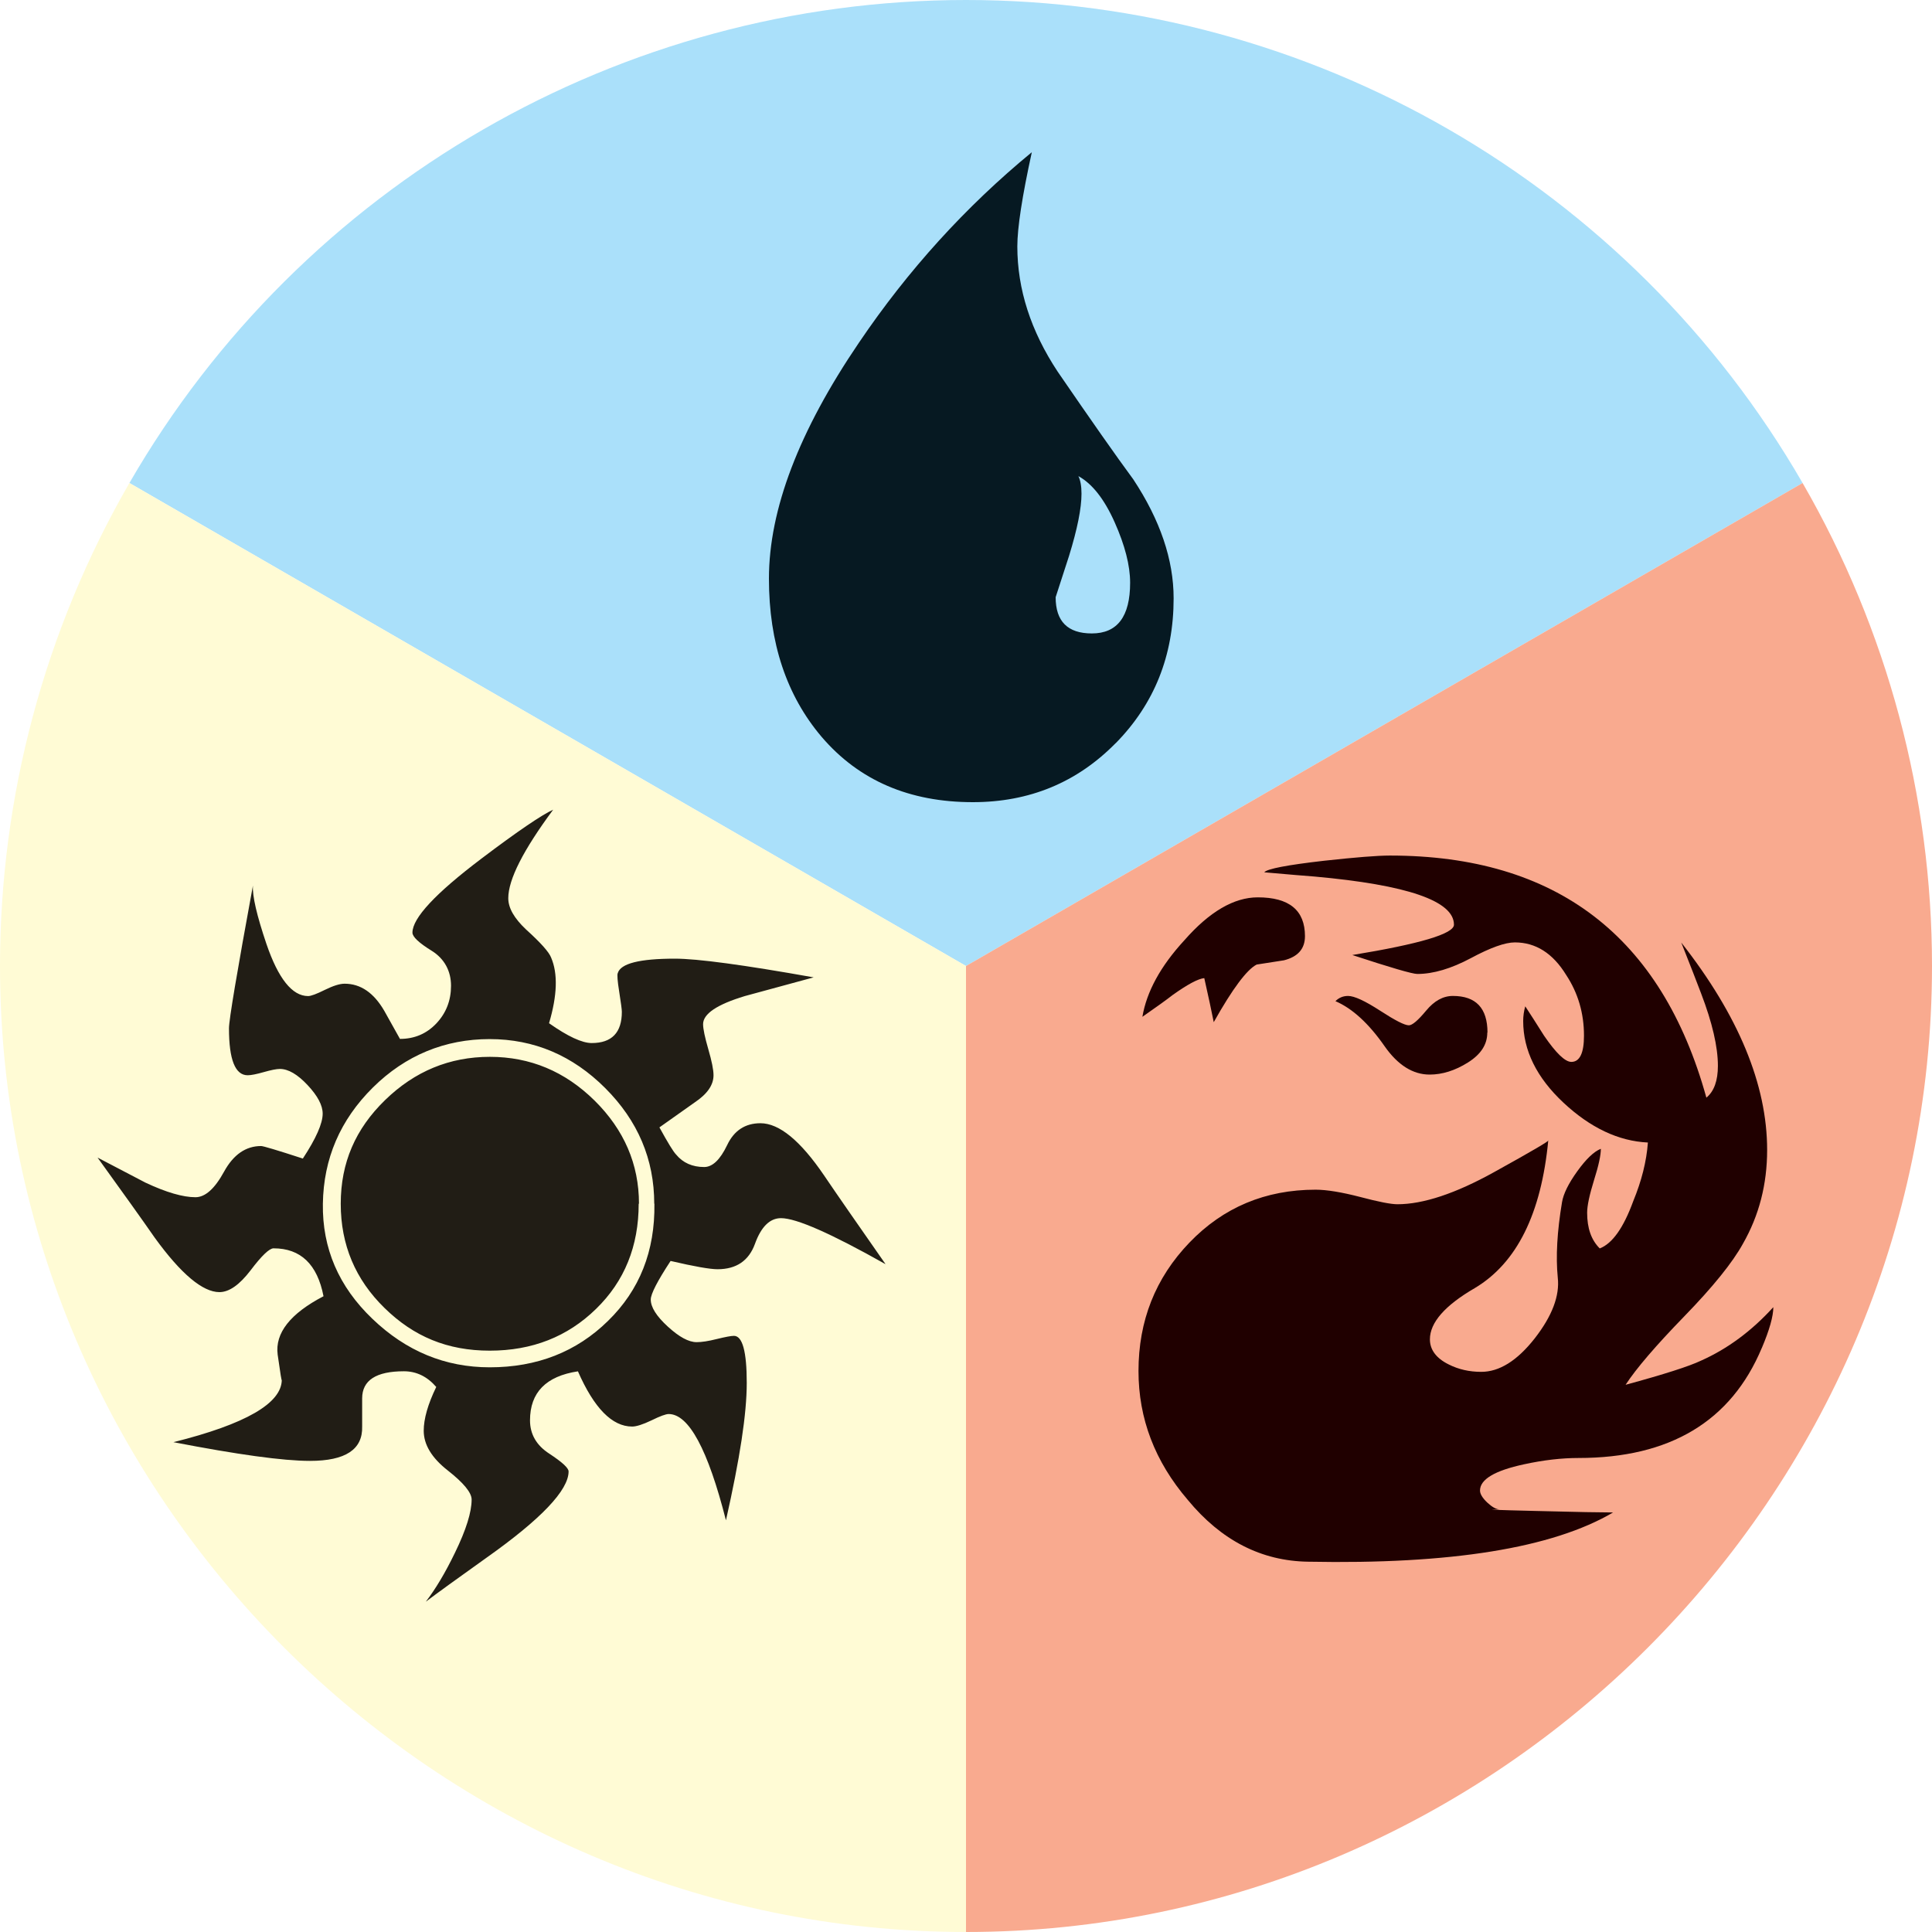
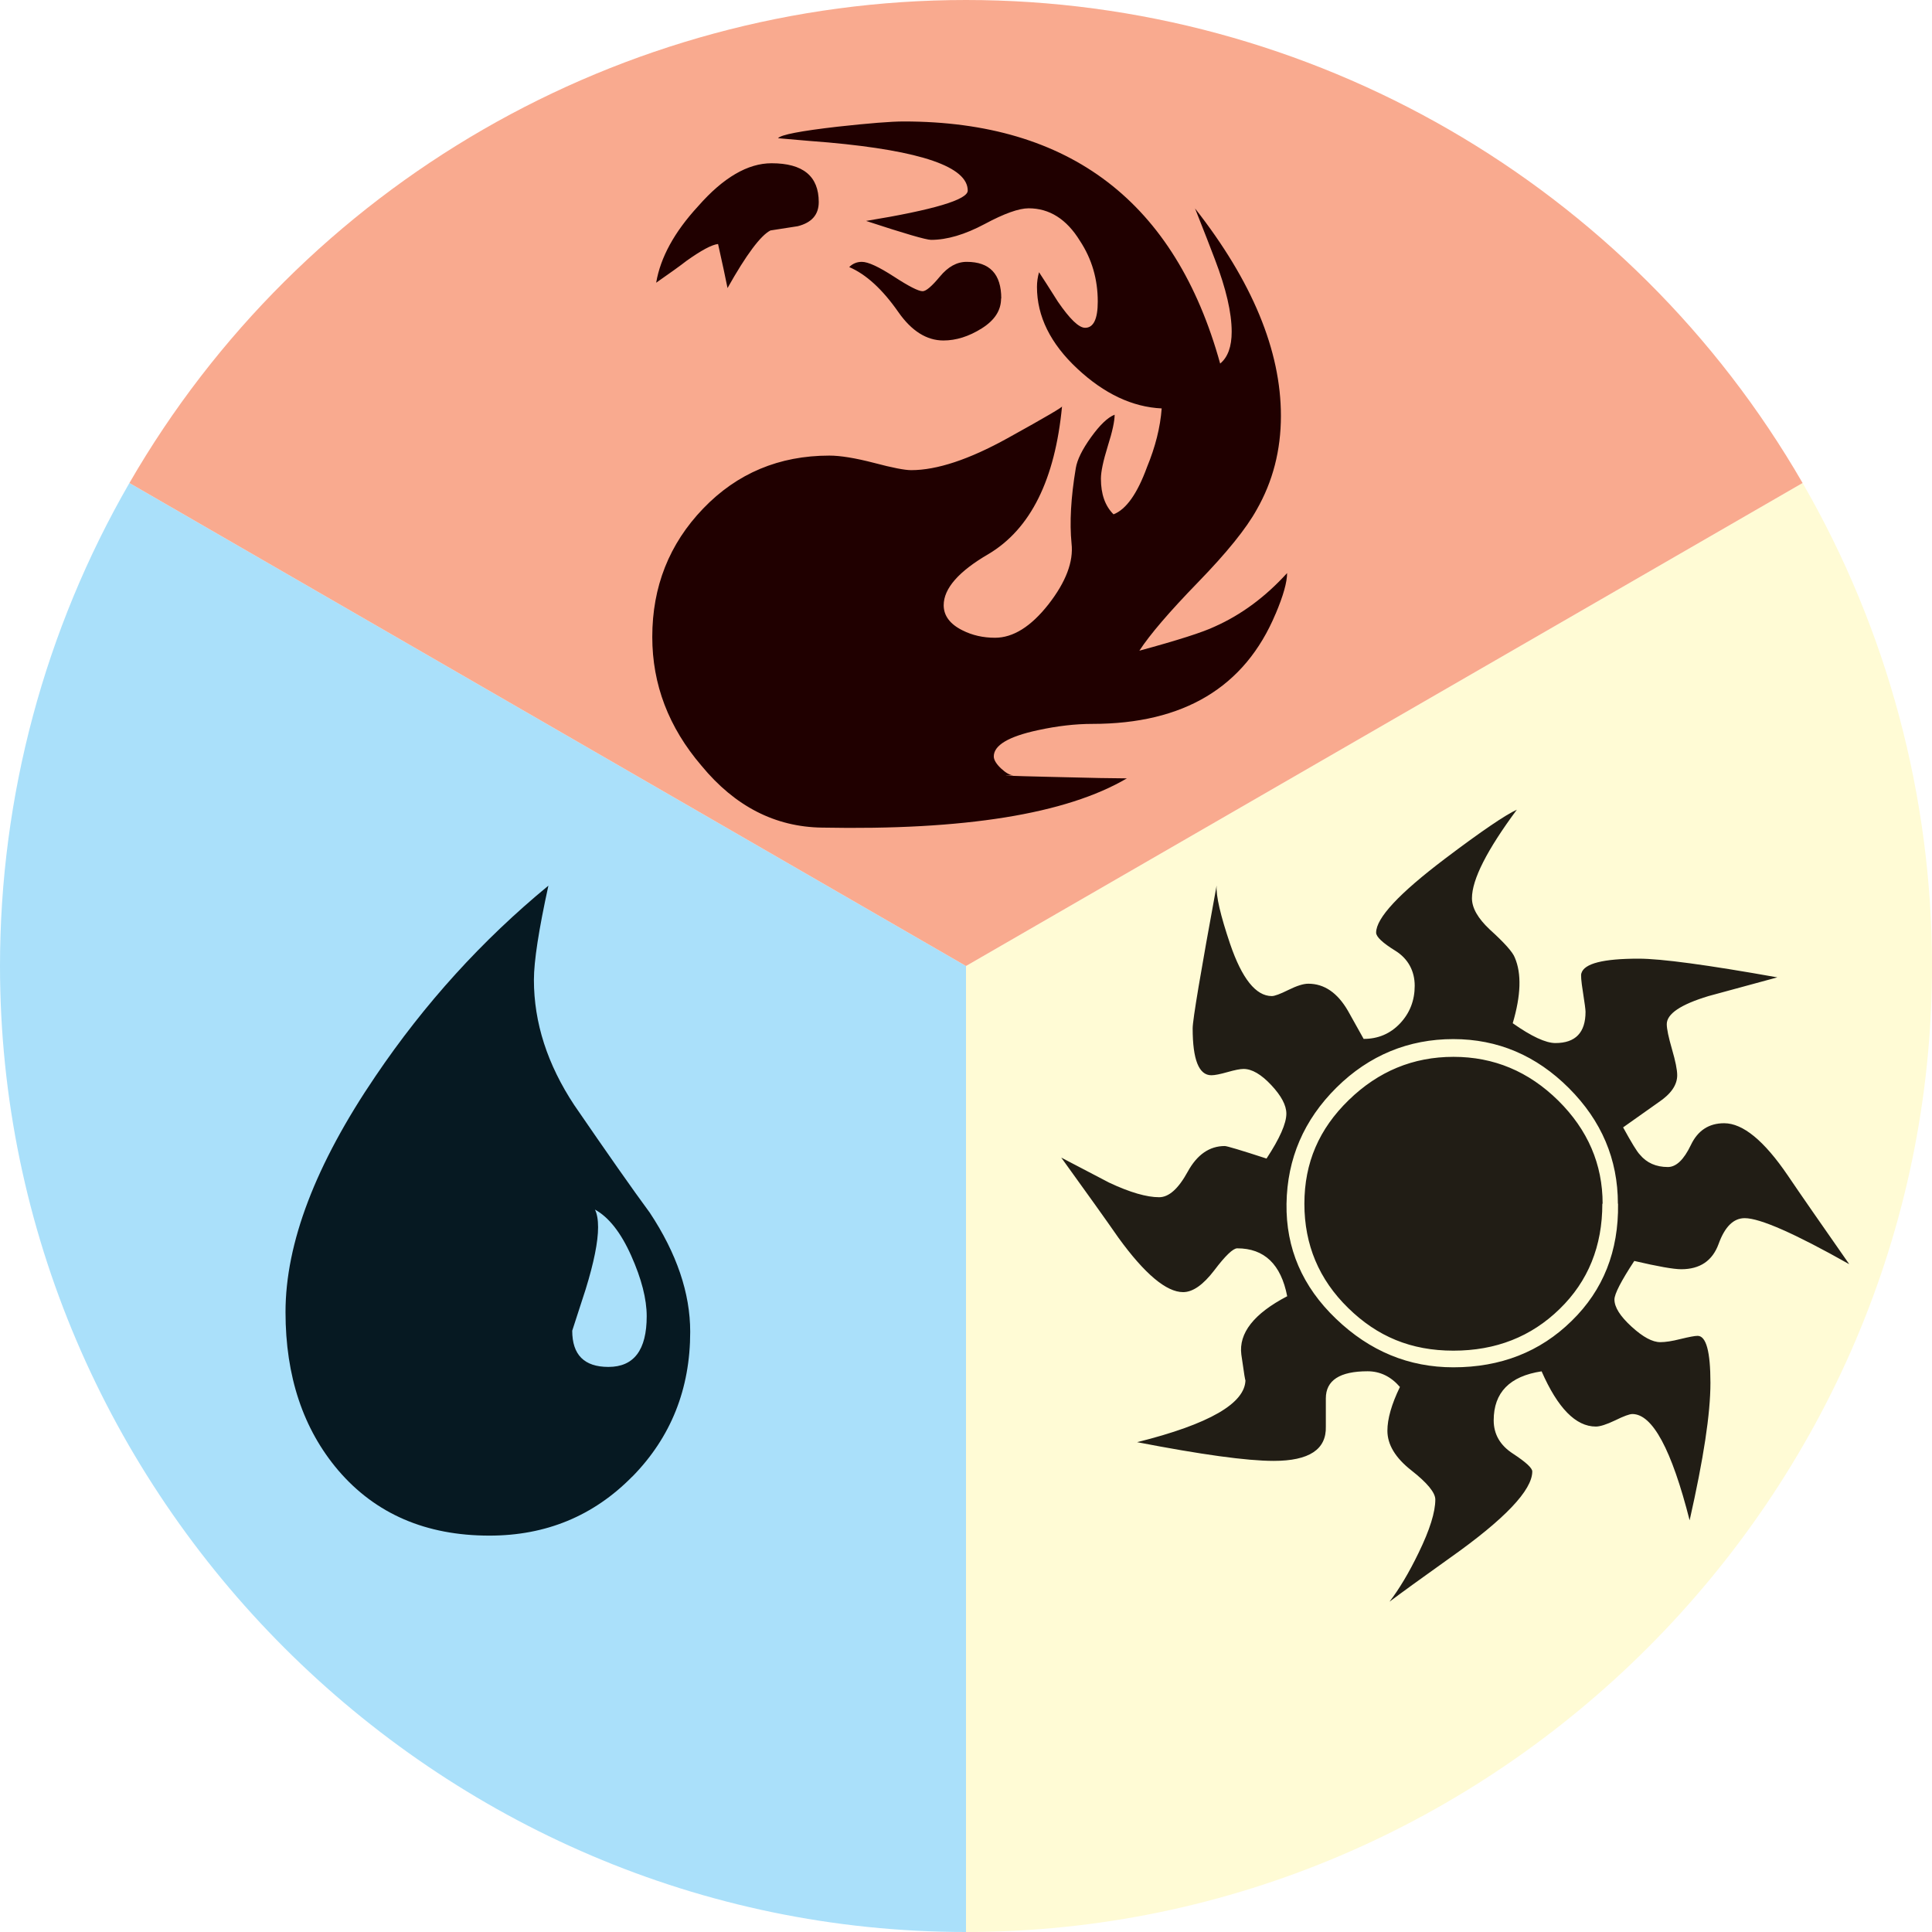
<svg xmlns="http://www.w3.org/2000/svg" id="Layer_1" version="1.1" viewBox="0 0 600 600">
-   <path d="M300,300L40.19,150C93.72,57.29,192.95,0,300,0s206.28,57.29,259.81,150l-259.81,150Z" fill="#aae0fa" />
-   <path d="M346.48,230.79c-12.01,12.22-26.79,18.33-44.36,18.33-19.72,0-35.36-6.75-46.93-20.25-10.93-12.86-16.39-29.25-16.39-49.17,0-21.43,9.32-45.86,27.96-73.29,15.21-22.49,33.1-42.21,53.68-59.14-3,13.71-4.5,23.46-4.5,29.25,0,13.29,4.17,26.25,12.53,38.9,10.29,15,18.1,26.15,23.47,33.43,8.36,12.65,12.54,24.97,12.54,36.96,0,17.79-6,32.79-17.99,45M346.15,162.16c-3.21-7.18-6.96-11.94-11.25-14.3.64,1.29.97,3.11.97,5.47,0,4.5-1.28,10.93-3.86,19.28l-4.17,12.86c0,7.5,3.74,11.25,11.24,11.25,7.93,0,11.89-5.25,11.89-15.75,0-5.35-1.61-11.62-4.82-18.81" fill="#061922" />
-   <path d="M300,300l259.81-150c26.33,45.6,40.19,97.34,40.19,150,0,164.58-135.42,300-300,300v-300Z" fill="#f9aa8f" />
-   <path d="M547.14,418.62c-9.54,22.79-28.54,34.17-56.92,34.17-5.2,0-10.86.64-16.91,1.96-9.12,1.96-13.68,4.69-13.68,8.14,0,1.07.77,2.34,2.26,3.75,1.53,1.41,2.81,2.13,3.92,2.13-5.41,0-1.75.17,11.08.47,12.82.34,20.83.47,24.07.47-18.87,11.08-50.44,16.15-94.7,15.29-14.53-.21-27.01-6.6-37.4-19.21-10.22-11.93-15.29-25.26-15.29-40,0-15.59,5.24-28.88,15.81-39.88,10.52-10.95,23.6-16.44,39.19-16.44,3.45,0,8.09.77,13.85,2.26,5.75,1.53,9.59,2.26,11.55,2.26,8.01,0,18.02-3.32,29.95-9.93,11.93-6.6,17.59-9.93,16.91-9.93-2.17,22.79-9.76,38.09-22.79,45.88-9.33,5.41-13.97,10.74-13.97,15.93,0,3.24,1.96,5.88,5.84,7.8,3.02,1.53,6.39,2.3,10.1,2.3,5.62,0,11.16-3.45,16.61-10.39,5.41-6.94,7.8-13.25,7.16-18.87-.64-6.52-.21-14.31,1.32-23.43.43-2.6,2-5.79,4.73-9.59,2.73-3.79,5.15-6.13,7.33-6.99,0,1.96-.68,5.2-2.13,9.76-1.41,4.56-2.13,7.92-2.13,10.1,0,4.77,1.28,8.48,3.92,11.08,3.92-1.53,7.37-6.39,10.39-14.66,2.6-6.31,4.13-12.35,4.56-18.23-9.12-.43-17.85-4.56-26.2-12.35-8.35-7.8-12.53-16.27-12.53-25.39,0-1.53.21-3.02.64-4.56,1.28,1.96,3.24,4.98,5.84,9.12,3.71,5.41,6.52,8.14,8.48,8.14,2.6,0,3.92-2.73,3.92-8.14,0-6.94-1.83-13.25-5.54-18.87-4.13-6.73-9.46-10.1-15.93-10.1-3.02,0-7.58,1.62-13.68,4.9-6.09,3.24-11.63,4.9-16.61,4.9-1.53,0-8.26-1.96-20.19-5.88,21.05-3.45,31.57-6.6,31.57-9.42,0-7.37-14.44-12.35-43.28-14.95-2.81-.21-8.01-.64-15.63-1.32.85-1.07,7.03-2.26,18.53-3.58,9.76-1.07,16.61-1.62,20.49-1.62,51.63,0,84.39,25.05,98.28,75.19,2.39-1.96,3.58-5.28,3.58-9.88,0-5.92-1.75-13.42-5.2-22.45-1.32-3.49-3.37-8.78-6.18-15.85,17.77,22.66,26.67,44.14,26.67,64.41,0,10.69-2.51,20.36-7.5,29.1-3.24,5.88-9.33,13.42-18.23,22.58-8.9,9.16-14.95,16.23-18.23,21.26,11.93-3.24,19.77-5.75,23.43-7.5,8.22-3.66,15.72-9.2,22.45-16.61,0,2.81-1.19,7.07-3.58,12.7M405.27,290.73c0,3.92-2.17,6.39-6.52,7.5l-8.48,1.32c-3.02,1.53-7.5,7.5-13.33,17.89-.64-3.24-1.62-7.8-2.94-13.68-1.96.21-5.2,1.96-9.76,5.2-1.96,1.53-5.11,3.79-9.46,6.82,1.32-7.8,5.62-15.72,13.04-23.77,7.8-8.9,15.42-13.33,22.79-13.33,9.76,0,14.66,4,14.66,12.06M461.89,320.68c0,3.71-2,6.77-6.01,9.29-4,2.51-7.97,3.75-11.89,3.75-5.2,0-9.88-2.94-13.97-8.78-4.98-7.16-10.1-11.8-15.29-14.02,1.07-1.07,2.39-1.62,3.92-1.62,1.96,0,5.24,1.53,9.93,4.56,4.64,3.02,7.63,4.56,8.95,4.56,1.07,0,2.85-1.53,5.37-4.56,2.51-3.02,5.24-4.56,8.31-4.56,7.16,0,10.74,3.79,10.74,11.37" fill="#200000" />
-   <path d="M300,300v300C135.42,600,0,464.58,0,300c0-52.66,13.86-104.4,40.19-150l259.81,150Z" fill="#fffbd5" />
-   <path d="M274.92,392.55c-16.85-9.49-27.62-14.24-32.37-14.24-3.46,0-6.16,2.65-8.08,7.95s-5.81,7.91-11.63,7.91c-2.39,0-7.23-.86-14.58-2.57-4.1,6.24-6.16,10.26-6.16,11.97,0,2.39,1.75,5.17,5.3,8.42s6.5,4.83,8.94,4.83c1.54,0,3.63-.3,6.29-.98,2.65-.64,4.4-.98,5.3-.98,2.65,0,3.98,4.87,3.98,14.58s-2.14,23.52-6.46,42.71c-5.6-22.02-11.54-33.01-17.79-33.01-.86,0-2.65.64-5.34,1.97-2.69,1.28-4.7,1.92-5.99,1.92-6.24,0-11.84-5.73-16.85-17.15-9.92,1.5-14.88,6.58-14.88,15.22,0,4.32,2.01,7.78,5.99,10.35,3.98,2.61,5.99,4.45,5.99,5.52,0,5.81-8.51,14.79-25.57,26.85-9.06,6.46-15.31,10.99-18.77,13.6,2.99-3.89,6.03-8.94,9.06-15.22,3.46-7.1,5.17-12.61,5.17-16.5,0-2.14-2.48-5.17-7.44-9.06s-7.44-8-7.44-12.31c0-3.68,1.28-8.21,3.89-13.6-2.82-3.25-6.16-4.87-10.05-4.87-8.64,0-12.96,2.82-12.96,8.42,0-3.89,0-.98,0,8.72.21,7.14-5.17,10.69-16.2,10.69-8.42,0-22.53-1.97-42.41-5.81,22.45-5.6,33.65-12.1,33.65-19.41,0,.86-.43-1.71-1.28-7.78-.86-6.67,3.89-12.74,14.24-18.13-1.92-9.92-7.1-14.88-15.52-14.88-1.28,0-3.68,2.27-7.1,6.8-3.46,4.53-6.67,6.8-9.71,6.8-5.17,0-11.89-5.6-20.05-16.85-3.89-5.6-9.83-13.9-17.79-24.93,4.96,2.61,9.92,5.17,14.88,7.78,6.46,3.04,11.67,4.53,15.52,4.53,3.04,0,5.99-2.65,8.89-7.95,2.91-5.3,6.76-7.95,11.5-7.95.64,0,4.96,1.28,12.96,3.89,4.1-6.24,6.16-10.9,6.16-13.94,0-2.61-1.58-5.56-4.7-8.89s-5.99-5-8.59-5c-1.07,0-2.74.34-5,.98s-3.93.98-5,.98c-3.89,0-5.81-4.87-5.81-14.58,0-2.61,2.48-17.36,7.44-44.34-.21,3.25,1.2,9.28,4.19,18.13,3.68,10.77,8,16.2,12.96,16.2.86,0,2.61-.64,5.17-1.92,2.61-1.28,4.62-1.92,6.16-1.92,4.96,0,9.06,2.82,12.31,8.42l4.87,8.72c4.53,0,8.29-1.62,11.33-4.83,3.04-3.25,4.53-7.14,4.53-11.67s-2.01-8.38-5.99-10.86c-4.02-2.48-5.99-4.36-5.99-5.64,0-4.53,7.14-12.19,21.38-22.96,11.42-8.64,18.9-13.68,22.32-15.22-9.28,12.53-13.94,21.68-13.94,27.49,0,3.04,1.84,6.24,5.52,9.71,4.53,4.1,7.14,7.01,7.78,8.72,2.14,4.96,1.92,11.76-.64,20.39,5.81,4.1,10.26,6.16,13.25,6.16,6.24,0,9.36-3.25,9.36-9.71,0-.64-.26-2.69-.81-6.16-.56-3.46-.68-5.39-.47-5.81.86-3.04,6.8-4.53,17.79-4.53,6.93,0,21.25,1.92,43.06,5.81-4.75,1.28-11.89,3.25-21.38,5.81-8.64,2.61-12.96,5.52-12.96,8.72,0,1.5.56,4.1,1.62,7.78,1.07,3.68,1.62,6.37,1.62,8.08,0,3.04-1.92,5.81-5.81,8.42l-10.99,7.78c2.61,4.75,4.32,7.57,5.17,8.42,2.14,2.61,5.09,3.89,8.72,3.89,2.61,0,4.96-2.27,7.14-6.8,2.14-4.53,5.6-6.8,10.35-6.8,5.81,0,12.4,5.39,19.75,16.2,4.1,6.07,10.48,15.22,19.07,27.53M203.18,373.83c0-13.81-5.09-25.78-15.22-35.91s-22.1-15.22-35.91-15.22-26.12,5-36.26,15.05-15.31,22.06-15.52,36.09c-.21,13.81,4.92,25.74,15.39,35.74,10.48,10.05,22.62,15.05,36.43,15.05,14.67,0,26.94-4.79,36.73-14.41,9.83-9.58,14.62-21.72,14.41-36.39M198.35,373.83c0,13.17-4.4,24.07-13.25,32.67-8.85,8.64-19.84,12.96-33.01,12.96s-23.64-4.4-32.67-13.25c-9.06-8.85-13.6-19.62-13.6-32.37s4.57-23.26,13.77-32.2c9.19-8.94,20.01-13.43,32.54-13.43s23.34,4.53,32.54,13.6c9.15,9.06,13.77,19.75,13.77,32.02" fill="#211d15" />
+   <path d="M300,300l259.81-150c26.33,45.6,40.19,97.34,40.19,150,0,164.58-135.42,300-300,300v-300Z" fill="#fffbd5" />
+   <path d="M574.2,392.55c-16.85-9.49-27.62-14.24-32.37-14.24-3.46,0-6.16,2.65-8.08,7.95s-5.81,7.91-11.63,7.91c-2.39,0-7.23-.86-14.58-2.57-4.1,6.24-6.16,10.26-6.16,11.97,0,2.39,1.75,5.17,5.3,8.42s6.5,4.83,8.94,4.83c1.54,0,3.63-.3,6.29-.98,2.65-.64,4.4-.98,5.3-.98,2.65,0,3.98,4.87,3.98,14.58s-2.14,23.52-6.46,42.71c-5.6-22.02-11.54-33.01-17.79-33.01-.86,0-2.65.64-5.34,1.97-2.69,1.28-4.7,1.92-5.99,1.92-6.24,0-11.84-5.73-16.85-17.15-9.92,1.5-14.88,6.58-14.88,15.22,0,4.32,2.01,7.78,5.99,10.35,3.98,2.61,5.99,4.45,5.99,5.52,0,5.81-8.51,14.79-25.57,26.85-9.06,6.46-15.31,10.99-18.77,13.6,2.99-3.89,6.03-8.94,9.06-15.22,3.46-7.1,5.17-12.61,5.17-16.5,0-2.14-2.48-5.17-7.44-9.06-4.96-3.89-7.44-8-7.44-12.31,0-3.68,1.28-8.21,3.89-13.6-2.82-3.25-6.16-4.87-10.05-4.87-8.64,0-12.96,2.82-12.96,8.42,0-3.89,0-.98,0,8.72.21,7.14-5.17,10.69-16.2,10.69-8.42,0-22.53-1.97-42.41-5.81,22.45-5.6,33.65-12.1,33.65-19.41,0,.86-.43-1.71-1.28-7.78-.86-6.67,3.89-12.74,14.24-18.13-1.92-9.92-7.1-14.88-15.52-14.88-1.28,0-3.68,2.27-7.1,6.8-3.46,4.53-6.67,6.8-9.71,6.8-5.17,0-11.89-5.6-20.05-16.85-3.89-5.6-9.83-13.9-17.79-24.93,4.96,2.61,9.92,5.17,14.88,7.78,6.46,3.04,11.67,4.53,15.52,4.53,3.04,0,5.99-2.65,8.89-7.95,2.91-5.3,6.76-7.95,11.5-7.95.64,0,4.96,1.28,12.96,3.89,4.1-6.24,6.16-10.9,6.16-13.94,0-2.61-1.58-5.56-4.7-8.89-3.12-3.33-5.99-5-8.59-5-1.07,0-2.74.34-5,.98s-3.93.98-5,.98c-3.89,0-5.81-4.87-5.81-14.58,0-2.61,2.48-17.36,7.44-44.34-.21,3.25,1.2,9.28,4.19,18.13,3.68,10.77,8,16.2,12.96,16.2.86,0,2.61-.64,5.17-1.92,2.61-1.28,4.62-1.92,6.16-1.92,4.96,0,9.06,2.82,12.31,8.42l4.87,8.72c4.53,0,8.29-1.62,11.33-4.83,3.04-3.25,4.53-7.14,4.53-11.67s-2.01-8.38-5.99-10.86c-4.02-2.48-5.99-4.36-5.99-5.64,0-4.53,7.14-12.19,21.38-22.96,11.42-8.64,18.9-13.68,22.32-15.22-9.28,12.53-13.94,21.68-13.94,27.49,0,3.04,1.84,6.24,5.52,9.71,4.53,4.1,7.14,7.01,7.78,8.72,2.14,4.96,1.92,11.76-.64,20.39,5.81,4.1,10.26,6.16,13.25,6.16,6.24,0,9.36-3.25,9.36-9.71,0-.64-.26-2.69-.81-6.16-.56-3.46-.68-5.39-.47-5.81.86-3.04,6.8-4.53,17.79-4.53,6.93,0,21.25,1.92,43.06,5.81-4.75,1.28-11.89,3.25-21.38,5.81-8.64,2.61-12.96,5.52-12.96,8.72,0,1.5.56,4.1,1.62,7.78,1.07,3.68,1.62,6.37,1.62,8.08,0,3.04-1.92,5.81-5.81,8.42l-10.99,7.78c2.61,4.75,4.32,7.57,5.17,8.42,2.14,2.61,5.09,3.89,8.72,3.89,2.61,0,4.96-2.27,7.14-6.8,2.14-4.53,5.6-6.8,10.35-6.8,5.81,0,12.4,5.39,19.75,16.2,4.1,6.07,10.48,15.22,19.07,27.53M502.45,373.83c0-13.81-5.09-25.78-15.22-35.91s-22.1-15.22-35.91-15.22-26.12,5-36.26,15.05c-10.13,10.05-15.31,22.06-15.52,36.09-.21,13.81,4.92,25.74,15.39,35.74,10.48,10.05,22.62,15.05,36.43,15.05,14.67,0,26.94-4.79,36.73-14.41,9.83-9.58,14.62-21.72,14.41-36.39M497.62,373.83c0,13.17-4.4,24.07-13.25,32.67-8.85,8.64-19.84,12.96-33.01,12.96s-23.64-4.4-32.67-13.25c-9.06-8.85-13.6-19.62-13.6-32.37s4.57-23.26,13.77-32.2c9.19-8.94,20.01-13.43,32.54-13.43s23.34,4.53,32.54,13.6c9.15,9.06,13.77,19.75,13.77,32.02" fill="#211d15" />
+   <path d="M300,300v300C135.42,600,0,464.58,0,300c0-52.66,13.86-104.4,40.19-150l259.81,150Z" fill="#aae0fa" />
+   <path d="M196.35,458.57c-12.01,12.22-26.79,18.33-44.36,18.33-19.72,0-35.36-6.75-46.93-20.25-10.93-12.86-16.39-29.25-16.39-49.17,0-21.43,9.32-45.86,27.96-73.29,15.21-22.49,33.1-42.21,53.68-59.14-3,13.71-4.5,23.46-4.5,29.25,0,13.29,4.17,26.25,12.53,38.9,10.29,15,18.1,26.15,23.47,33.43,8.36,12.65,12.54,24.97,12.54,36.96,0,17.79-6,32.79-17.99,45M196.02,389.95c-3.21-7.18-6.96-11.94-11.25-14.3.64,1.29.97,3.11.97,5.47,0,4.5-1.28,10.93-3.86,19.28l-4.17,12.86c0,7.5,3.74,11.25,11.24,11.25,7.93,0,11.89-5.25,11.89-15.75,0-5.35-1.61-11.62-4.82-18.81" fill="#061922" />
+   <path d="M300,300L40.19,150C93.72,57.29,192.95,0,300,0s206.28,57.29,259.81,150l-259.81,150Z" fill="#f9aa8f" />
+   <path d="M396.14,190.64c-9.54,22.79-28.54,34.17-56.92,34.17-5.2,0-10.86.64-16.91,1.96-9.12,1.96-13.68,4.69-13.68,8.14,0,1.07.77,2.34,2.26,3.75,1.53,1.41,2.81,2.13,3.92,2.13-5.41,0-1.75.17,11.08.47,12.82.34,20.83.47,24.07.47-18.87,11.08-50.44,16.15-94.7,15.29-14.53-.21-27.01-6.6-37.4-19.21-10.22-11.93-15.29-25.26-15.29-40,0-15.59,5.24-28.88,15.81-39.88,10.52-10.95,23.6-16.44,39.19-16.44,3.45,0,8.09.77,13.85,2.26,5.75,1.53,9.59,2.26,11.55,2.26,8.01,0,18.02-3.32,29.95-9.93,11.93-6.6,17.59-9.93,16.91-9.93-2.17,22.79-9.76,38.09-22.79,45.88-9.33,5.41-13.97,10.74-13.97,15.93,0,3.24,1.96,5.88,5.84,7.8,3.02,1.53,6.39,2.3,10.1,2.3,5.62,0,11.16-3.45,16.61-10.39,5.41-6.94,7.8-13.25,7.16-18.87-.64-6.52-.21-14.31,1.32-23.43.43-2.6,2-5.79,4.73-9.59,2.73-3.79,5.15-6.13,7.33-6.99,0,1.96-.68,5.2-2.13,9.76-1.41,4.56-2.13,7.92-2.13,10.1,0,4.77,1.28,8.48,3.92,11.08,3.92-1.53,7.37-6.39,10.39-14.66,2.6-6.31,4.13-12.35,4.56-18.23-9.12-.43-17.85-4.56-26.2-12.35s-12.53-16.27-12.53-25.39c0-1.53.21-3.02.64-4.56,1.28,1.96,3.24,4.98,5.84,9.12,3.71,5.41,6.52,8.14,8.48,8.14,2.6,0,3.92-2.73,3.92-8.14,0-6.94-1.83-13.25-5.54-18.87-4.13-6.73-9.46-10.1-15.93-10.1-3.02,0-7.58,1.62-13.68,4.9-6.09,3.24-11.63,4.9-16.61,4.9-1.53,0-8.26-1.96-20.19-5.88,21.05-3.45,31.57-6.6,31.57-9.42,0-7.37-14.44-12.35-43.28-14.95-2.81-.21-8.01-.64-15.63-1.32.85-1.07,7.03-2.26,18.53-3.58,9.76-1.07,16.61-1.62,20.49-1.62,51.63,0,84.39,25.05,98.28,75.19,2.39-1.96,3.58-5.28,3.58-9.88,0-5.92-1.75-13.42-5.2-22.45-1.32-3.49-3.37-8.78-6.18-15.85,17.77,22.66,26.67,44.14,26.67,64.41,0,10.69-2.51,20.36-7.5,29.1-3.24,5.88-9.33,13.42-18.23,22.58-8.9,9.16-14.95,16.23-18.23,21.26,11.93-3.24,19.77-5.75,23.43-7.5,8.22-3.66,15.72-9.2,22.45-16.61,0,2.81-1.19,7.07-3.58,12.7M254.27,62.75c0,3.92-2.17,6.39-6.52,7.5l-8.48,1.32c-3.02,1.53-7.5,7.5-13.33,17.89-.64-3.24-1.62-7.8-2.94-13.68-1.96.21-5.2,1.96-9.76,5.2-1.96,1.53-5.11,3.79-9.46,6.82,1.32-7.8,5.62-15.72,13.04-23.77,7.8-8.9,15.42-13.33,22.79-13.33,9.76,0,14.66,4,14.66,12.06M310.89,92.7c0,3.71-2,6.77-6.01,9.29-4,2.51-7.97,3.75-11.89,3.75-5.2,0-9.88-2.94-13.97-8.78-4.98-7.16-10.1-11.8-15.29-14.02,1.07-1.07,2.39-1.62,3.92-1.62,1.96,0,5.24,1.53,9.93,4.56,4.64,3.02,7.63,4.56,8.95,4.56,1.07,0,2.85-1.53,5.37-4.56,2.51-3.02,5.24-4.56,8.31-4.56,7.16,0,10.74,3.79,10.74,11.37" fill="#200000" />
</svg>
